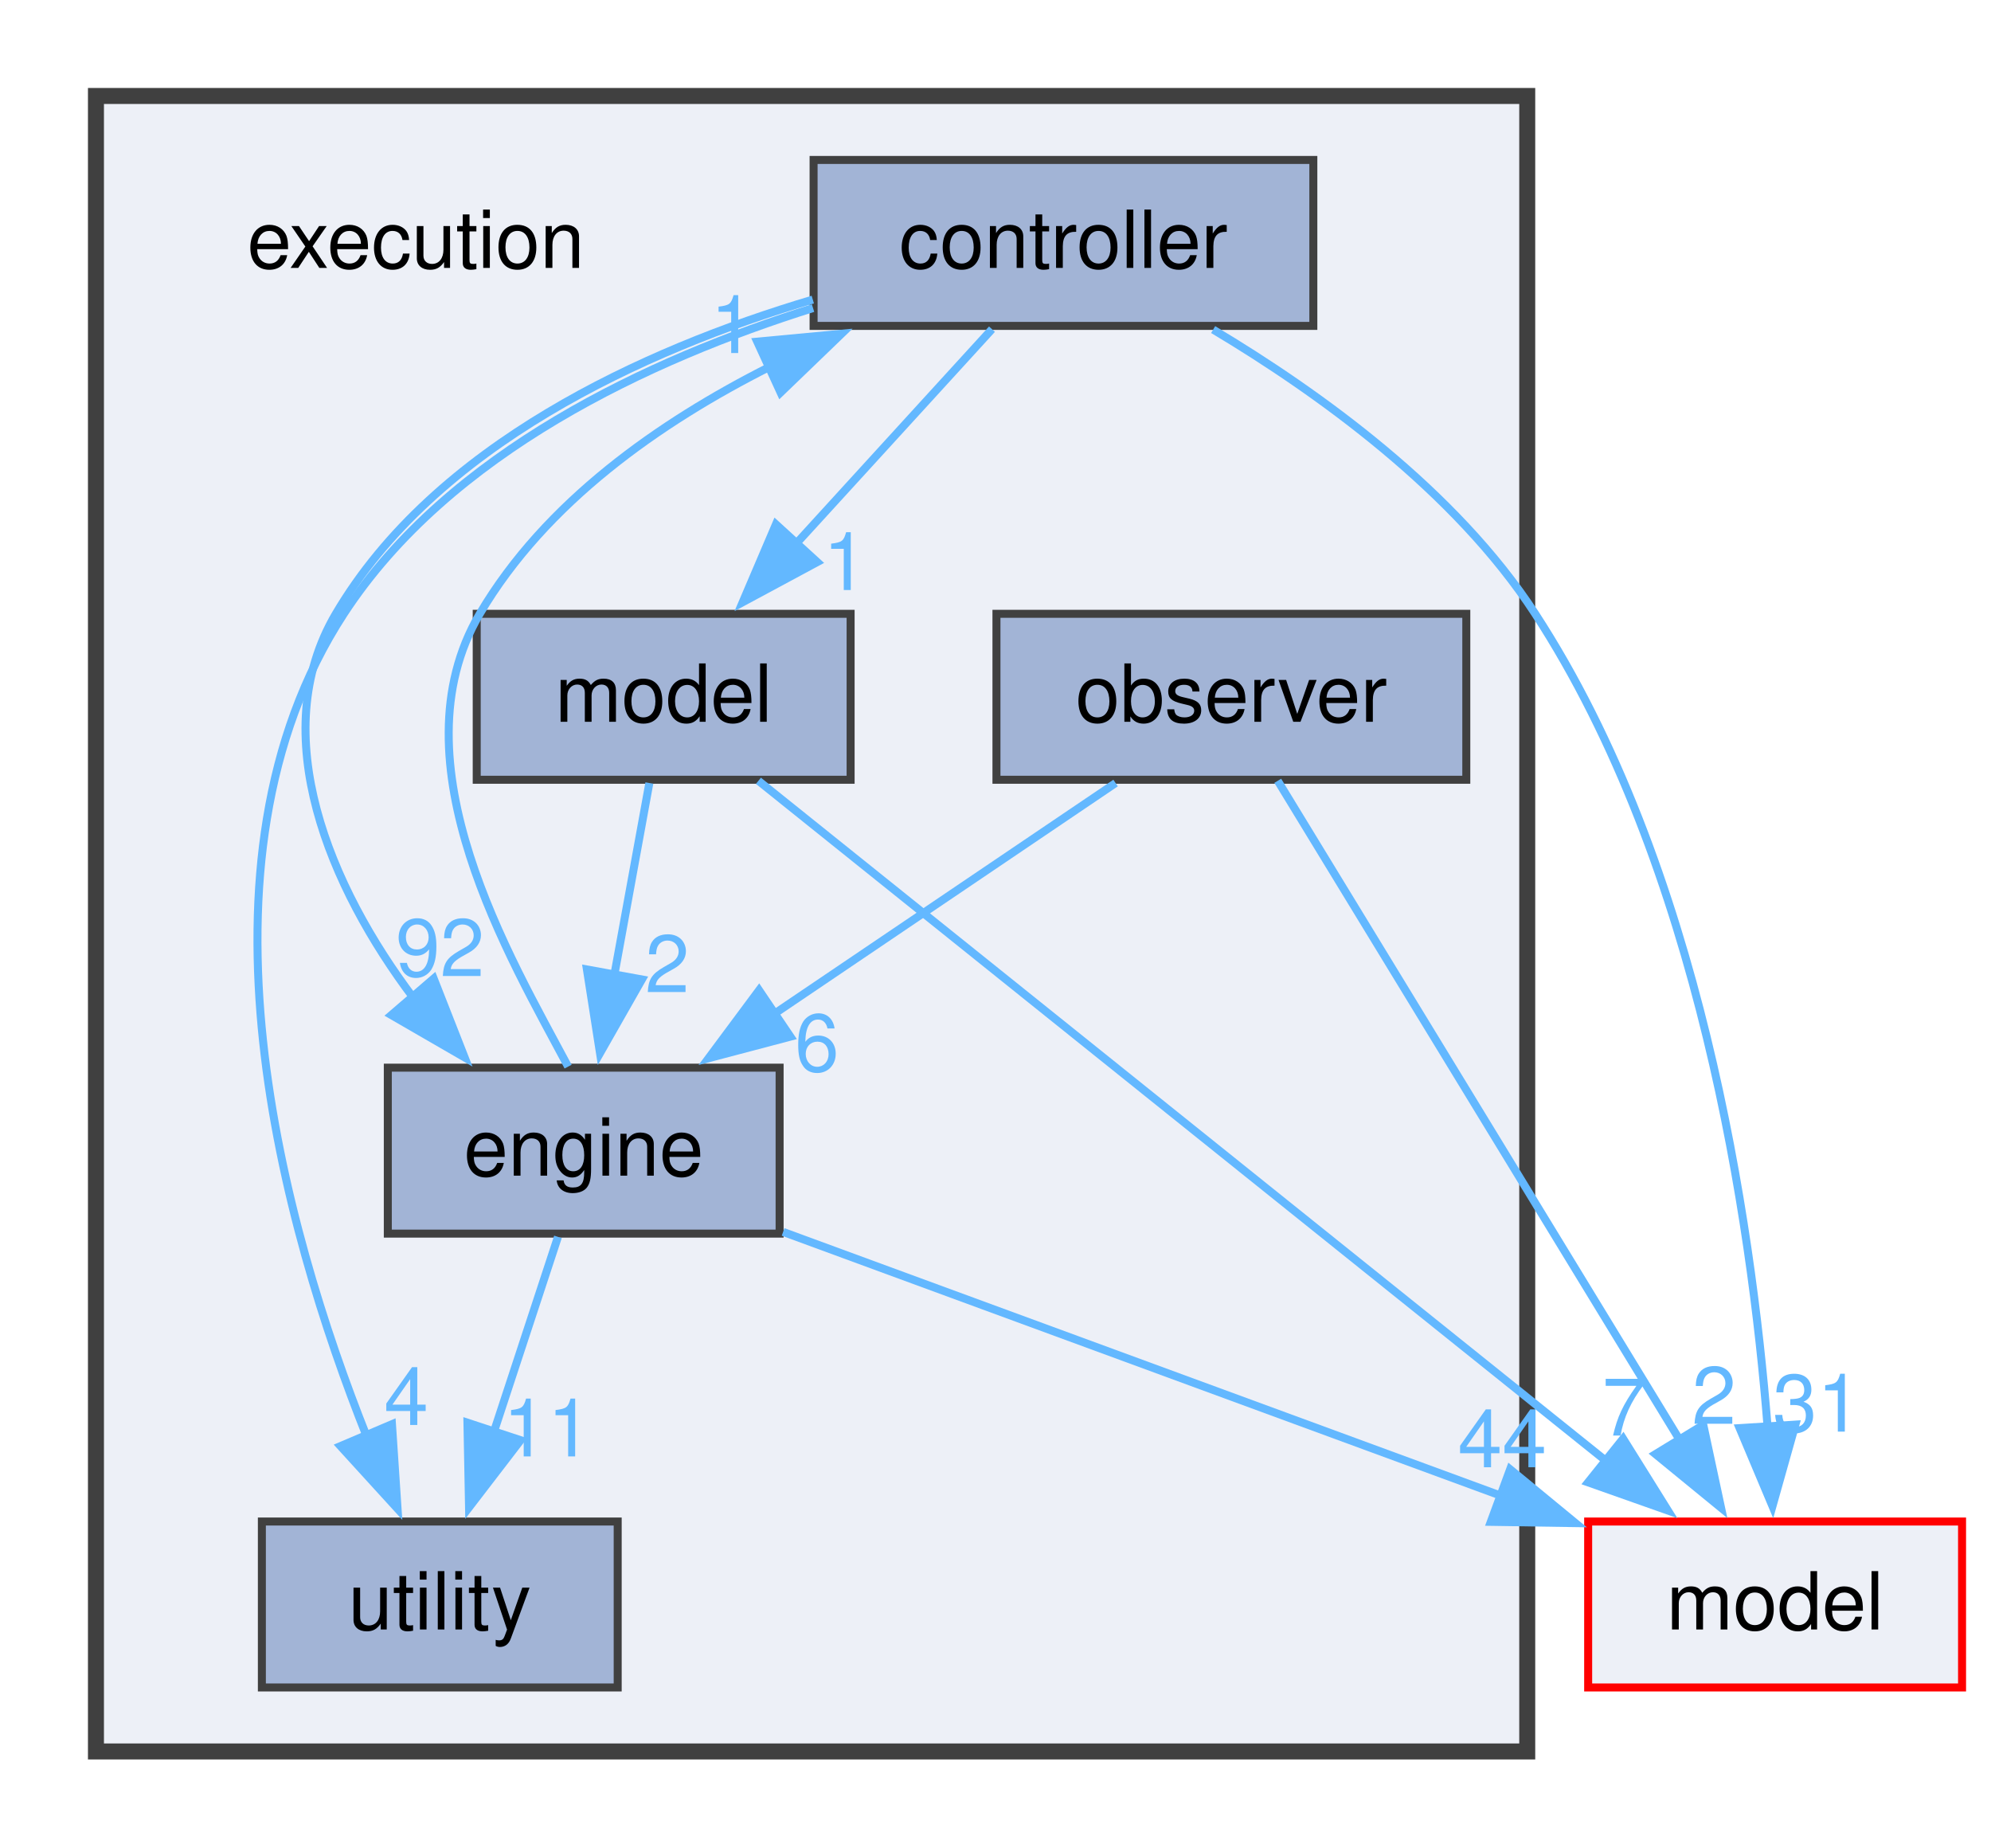
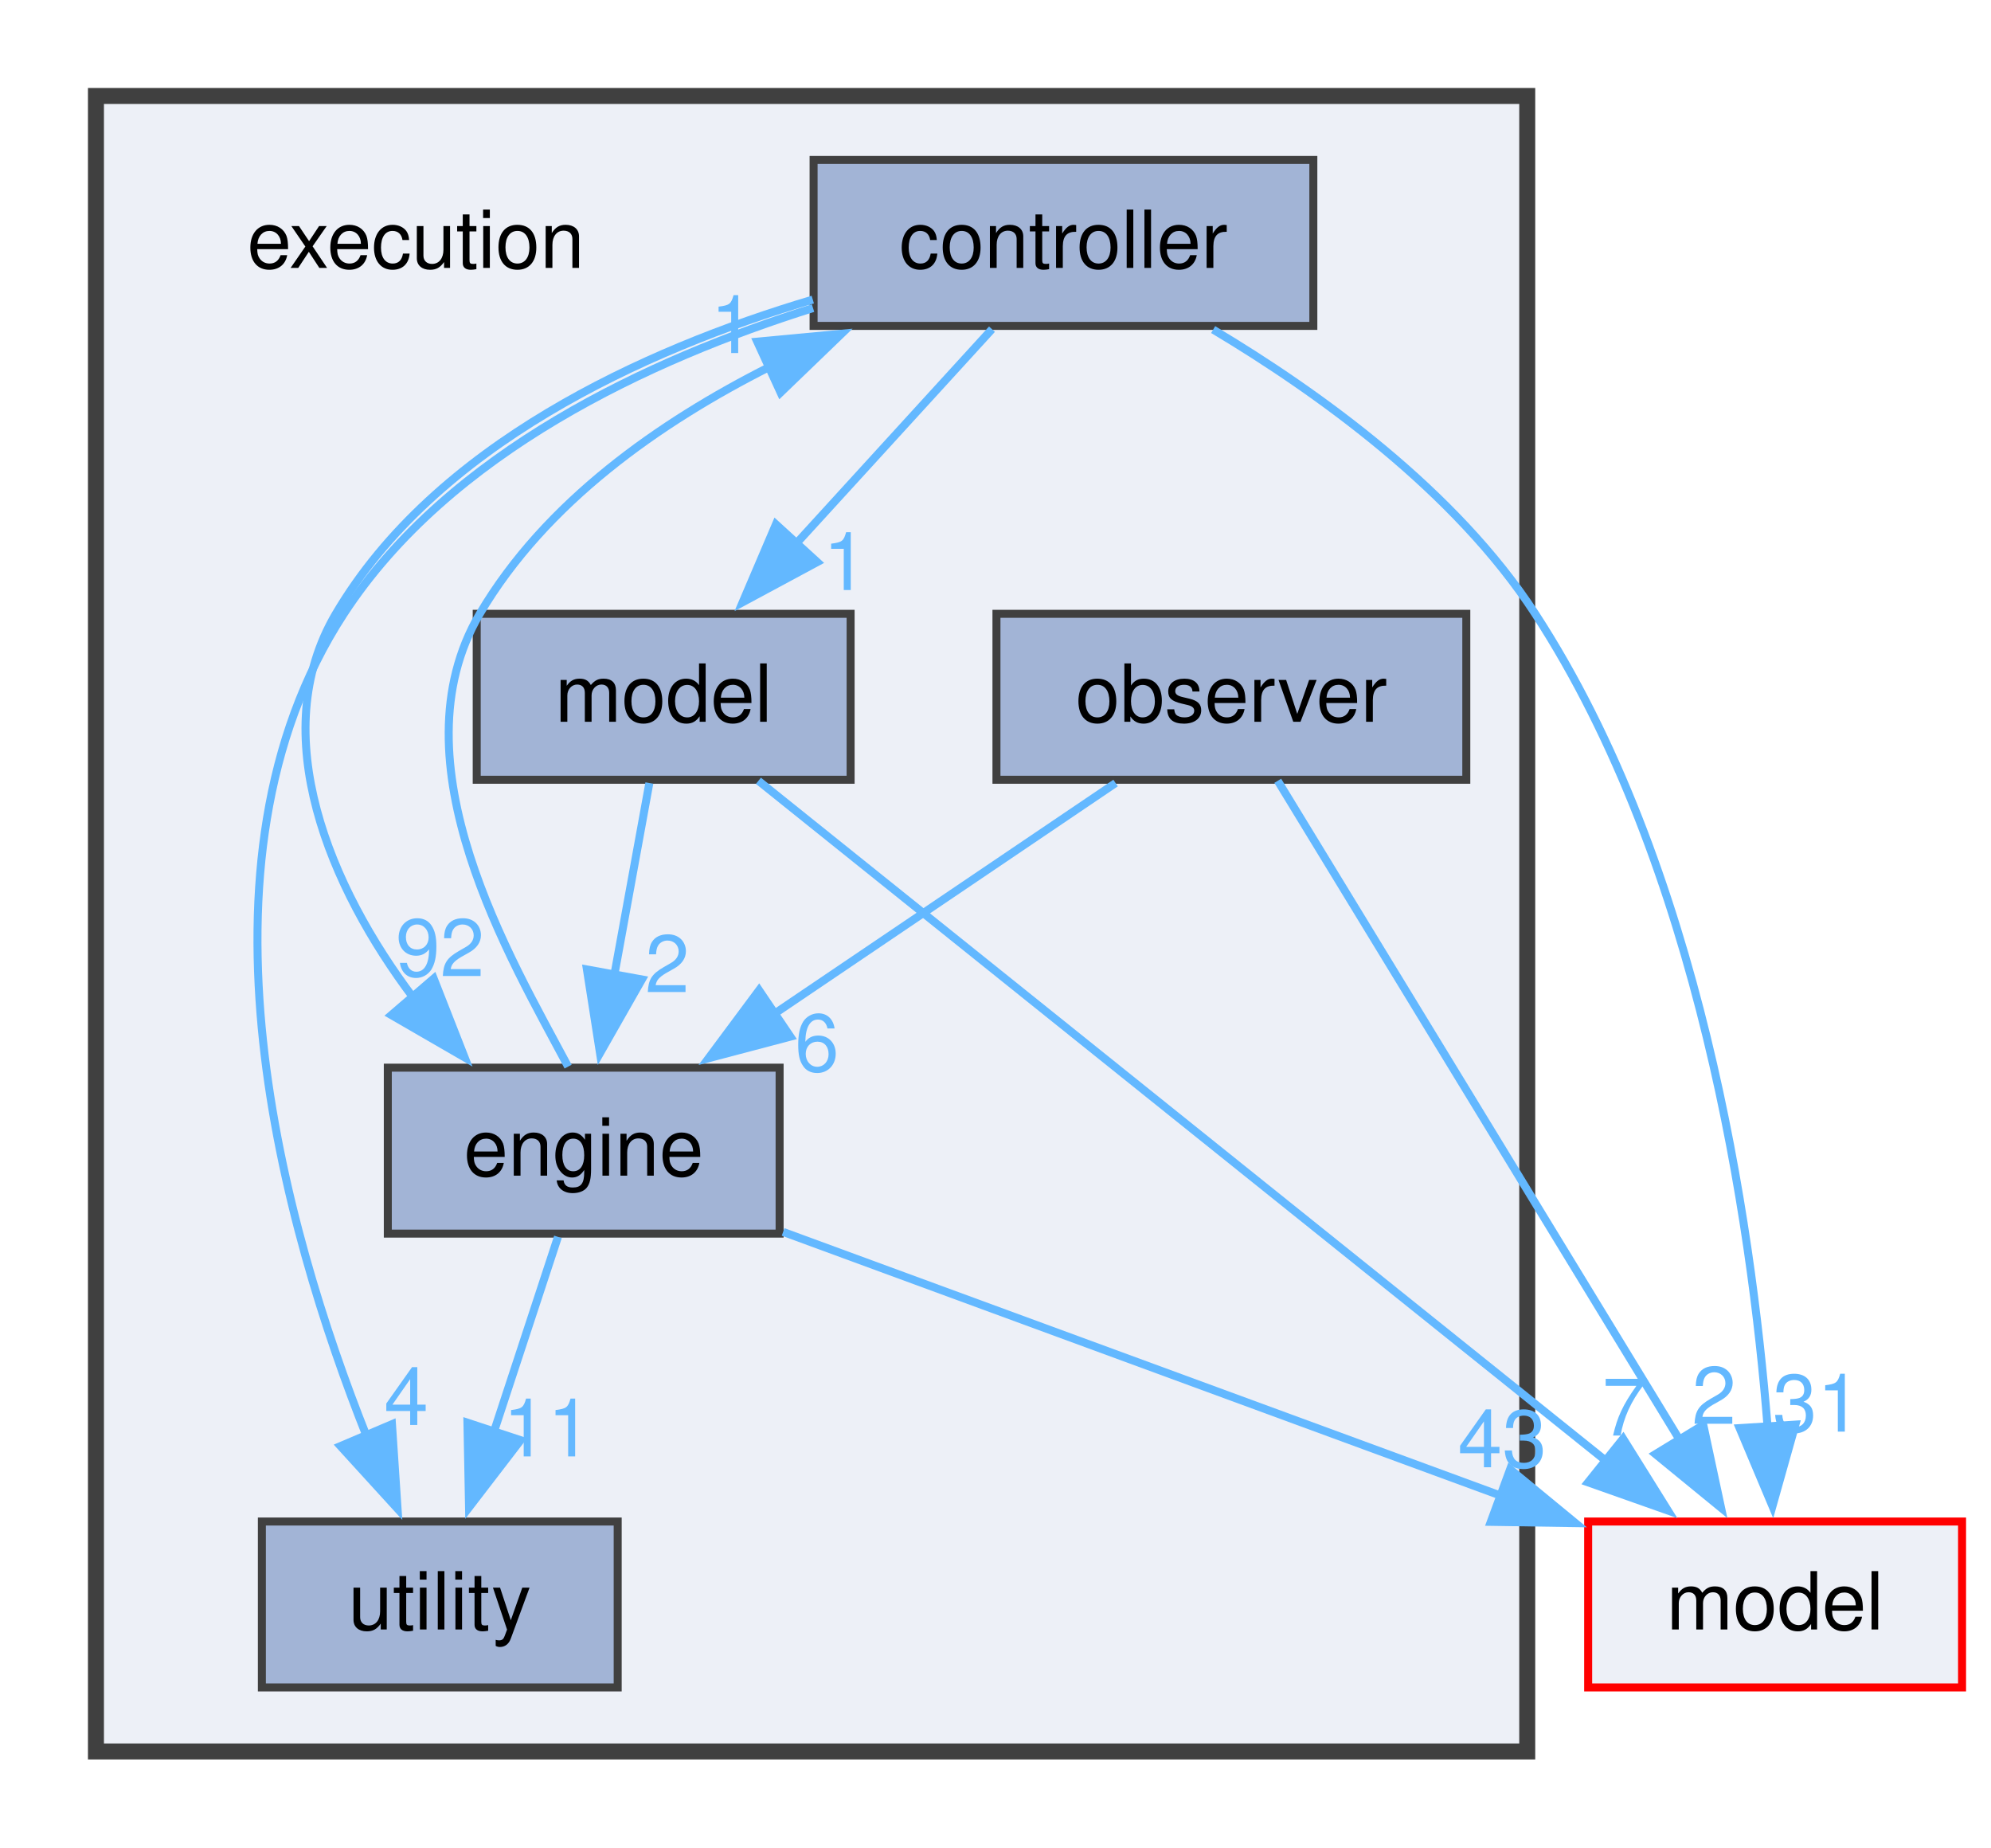
<svg xmlns="http://www.w3.org/2000/svg" xmlns:xlink="http://www.w3.org/1999/xlink" width="249pt" height="231pt" viewBox="0.00 0.00 249.00 231.00">
  <g id="graph0" class="graph" transform="scale(1 1) rotate(0) translate(4 227)">
    <g id="clust1" class="cluster">
      <g id="a_clust1">
        <a xlink:href="dir_5492fae2ae9e8e8e3b45371f34937227.html" target="_top">
          <polygon fill="#edf0f7" stroke="#404040" stroke-width="2" points="8,-8 8,-215 187,-215 187,-8 8,-8" />
        </a>
      </g>
    </g>
    <g id="node1" class="node">
      <text xml:space="preserve" text-anchor="middle" x="48" y="-193.5" font-family="Helvetica,sans-Serif" font-size="10.00">execution</text>
    </g>
    <g id="node2" class="node">
      <g id="a_node2">
        <a xlink:href="dir_f6068031c8ed86da3580f80ca3a17e26.html" target="_top" xlink:title="controller">
          <polygon fill="#a2b4d6" stroke="#404040" points="160.25,-207 97.75,-207 97.75,-186.25 160.25,-186.25 160.25,-207" />
          <text xml:space="preserve" text-anchor="middle" x="129" y="-193.5" font-family="Helvetica,sans-Serif" font-size="10.00">controller</text>
        </a>
      </g>
    </g>
    <g id="node3" class="node">
      <g id="a_node3">
        <a xlink:href="dir_11b717f8bbe9adcce5d847a0cd87900f.html" target="_top" xlink:title="engine">
          <polygon fill="#a2b4d6" stroke="#404040" points="93.5,-93.5 44.5,-93.5 44.5,-72.75 93.5,-72.75 93.5,-93.5" />
          <text xml:space="preserve" text-anchor="middle" x="69" y="-80" font-family="Helvetica,sans-Serif" font-size="10.00">engine</text>
        </a>
      </g>
    </g>
    <g id="edge1" class="edge">
      <g id="a_edge1">
        <a xlink:href="dir_000008_000017.html" target="_top">
          <path fill="none" stroke="#63b8ff" d="M97.65,-189.54C76.42,-183.24 50.39,-171.27 38,-150.25 29.11,-135.18 37.29,-116.03 47.71,-102.22" />
          <polygon fill="#63b8ff" stroke="#63b8ff" points="50.24,-104.64 54.11,-94.78 44.94,-100.08 50.24,-104.64" />
        </a>
      </g>
      <g id="a_edge1-headlabel">
        <a xlink:href="dir_000008_000017.html" target="_top" xlink:title="92">
          <text xml:space="preserve" text-anchor="middle" x="51.04" y="-104.95" font-family="Helvetica,sans-Serif" font-size="10.00" fill="#63b8ff">92</text>
        </a>
      </g>
    </g>
    <g id="node4" class="node">
      <g id="a_node4">
        <a xlink:href="dir_ac0f4f38d1a2e6e39b84bc916960c435.html" target="_top" xlink:title="model">
          <polygon fill="#a2b4d6" stroke="#404040" points="102.38,-150.25 55.62,-150.25 55.62,-129.5 102.38,-129.5 102.38,-150.25" />
          <text xml:space="preserve" text-anchor="middle" x="79" y="-136.75" font-family="Helvetica,sans-Serif" font-size="10.00">model</text>
        </a>
      </g>
    </g>
    <g id="edge4" class="edge">
      <g id="a_edge4">
        <a xlink:href="dir_000008_000031.html" target="_top">
          <path fill="none" stroke="#63b8ff" d="M120.06,-185.84C113.24,-178.36 103.64,-167.86 95.44,-158.88" />
          <polygon fill="#63b8ff" stroke="#63b8ff" points="98.21,-156.72 88.88,-151.7 93.04,-161.44 98.21,-156.72" />
        </a>
      </g>
      <g id="a_edge4-headlabel">
        <a xlink:href="dir_000008_000031.html" target="_top" xlink:title="1">
          <text xml:space="preserve" text-anchor="middle" x="101.71" y="-153.22" font-family="Helvetica,sans-Serif" font-size="10.00" fill="#63b8ff">1</text>
        </a>
      </g>
    </g>
    <g id="node6" class="node">
      <g id="a_node6">
        <a xlink:href="dir_6e332d3e931a265118348dad6ed62968.html" target="_top" xlink:title="utility">
          <polygon fill="#a2b4d6" stroke="#404040" points="73.25,-36.75 28.75,-36.75 28.75,-16 73.25,-16 73.25,-36.75" />
          <text xml:space="preserve" text-anchor="middle" x="51" y="-23.25" font-family="Helvetica,sans-Serif" font-size="10.00">utility</text>
        </a>
      </g>
    </g>
    <g id="edge3" class="edge">
      <g id="a_edge3">
        <a xlink:href="dir_000008_000047.html" target="_top">
          <path fill="none" stroke="#63b8ff" d="M97.68,-188.48C77.32,-182.08 52.2,-170.47 39,-150.25 18.58,-118.97 31.53,-73.32 41.87,-47.37" />
          <polygon fill="#63b8ff" stroke="#63b8ff" points="45.02,-48.92 45.72,-38.35 38.58,-46.18 45.02,-48.92" />
        </a>
      </g>
      <g id="a_edge3-headlabel">
        <a xlink:href="dir_000008_000047.html" target="_top" xlink:title="4">
          <text xml:space="preserve" text-anchor="middle" x="46.81" y="-48.82" font-family="Helvetica,sans-Serif" font-size="10.00" fill="#63b8ff">4</text>
        </a>
      </g>
    </g>
    <g id="node7" class="node">
      <g id="a_node7">
        <a xlink:href="dir_3f14f6767c31cb4a1d22c13c18cc6fc3.html" target="_top" xlink:title="model">
          <polygon fill="#edf0f7" stroke="red" points="241.38,-36.75 194.62,-36.75 194.62,-16 241.38,-16 241.38,-36.75" />
          <text xml:space="preserve" text-anchor="middle" x="218" y="-23.25" font-family="Helvetica,sans-Serif" font-size="10.00">model</text>
        </a>
      </g>
    </g>
    <g id="edge2" class="edge">
      <g id="a_edge2">
        <a xlink:href="dir_000008_000032.html" target="_top">
          <path fill="none" stroke="#63b8ff" d="M147.72,-185.79C160.93,-177.9 177.99,-165.63 188,-150.25 208.51,-118.77 215,-74.48 217.06,-48.57" />
          <polygon fill="#63b8ff" stroke="#63b8ff" points="220.54,-48.87 217.67,-38.67 213.56,-48.43 220.54,-48.87" />
        </a>
      </g>
      <g id="a_edge2-headlabel">
        <a xlink:href="dir_000008_000032.html" target="_top" xlink:title="31">
          <text xml:space="preserve" text-anchor="middle" x="223.25" y="-47.99" font-family="Helvetica,sans-Serif" font-size="10.00" fill="#63b8ff">31</text>
        </a>
      </g>
    </g>
    <g id="edge7" class="edge">
      <g id="a_edge7">
        <a xlink:href="dir_000017_000008.html" target="_top">
          <path fill="none" stroke="#63b8ff" d="M67.05,-93.63C59.97,-106.98 45.06,-131.7 56,-150.25 64.23,-164.21 78.47,-174.18 92.27,-181.14" />
          <polygon fill="#63b8ff" stroke="#63b8ff" points="90.7,-184.28 101.25,-185.27 93.62,-177.92 90.7,-184.28" />
        </a>
      </g>
      <g id="a_edge7-headlabel">
        <a xlink:href="dir_000017_000008.html" target="_top" xlink:title="1">
          <text xml:space="preserve" text-anchor="middle" x="87.63" y="-182.86" font-family="Helvetica,sans-Serif" font-size="10.00" fill="#63b8ff">1</text>
        </a>
      </g>
    </g>
    <g id="edge6" class="edge">
      <g id="a_edge6">
        <a xlink:href="dir_000017_000047.html" target="_top">
          <path fill="none" stroke="#63b8ff" d="M65.78,-72.34C63.56,-65.56 60.51,-56.3 57.76,-47.94" />
          <polygon fill="#63b8ff" stroke="#63b8ff" points="61.11,-46.92 54.66,-38.52 54.46,-49.11 61.11,-46.92" />
        </a>
      </g>
      <g id="a_edge6-headlabel">
        <a xlink:href="dir_000017_000047.html" target="_top" xlink:title="11">
          <text xml:space="preserve" text-anchor="middle" x="64.46" y="-44.89" font-family="Helvetica,sans-Serif" font-size="10.00" fill="#63b8ff">11</text>
        </a>
      </g>
    </g>
    <g id="edge5" class="edge">
      <g id="a_edge5">
        <a xlink:href="dir_000017_000032.html" target="_top">
          <path fill="none" stroke="#63b8ff" d="M93.94,-72.96C118.55,-63.92 156.37,-50.02 183.78,-39.95" />
          <polygon fill="#63b8ff" stroke="#63b8ff" points="184.86,-43.28 193.04,-36.55 182.44,-36.71 184.86,-43.28" />
        </a>
      </g>
      <g id="a_edge5-headlabel">
-         <a xlink:href="dir_000017_000032.html" target="_top" xlink:title="44">
-           <text xml:space="preserve" text-anchor="middle" x="183.88" y="-43.54" font-family="Helvetica,sans-Serif" font-size="10.00" fill="#63b8ff">44</text>
+         <a xlink:href="dir_000017_000032.html" target="_top" xlink:title="43">
+           <text xml:space="preserve" text-anchor="middle" x="183.88" y="-43.54" font-family="Helvetica,sans-Serif" font-size="10.00" fill="#63b8ff">43</text>
        </a>
      </g>
    </g>
    <g id="edge8" class="edge">
      <g id="a_edge8">
        <a xlink:href="dir_000031_000017.html" target="_top">
          <path fill="none" stroke="#63b8ff" d="M77.21,-129.09C75.99,-122.39 74.32,-113.26 72.81,-104.98" />
          <polygon fill="#63b8ff" stroke="#63b8ff" points="76.28,-104.53 71.04,-95.32 69.4,-105.78 76.28,-104.53" />
        </a>
      </g>
      <g id="a_edge8-headlabel">
        <a xlink:href="dir_000031_000017.html" target="_top" xlink:title="2">
          <text xml:space="preserve" text-anchor="middle" x="79.45" y="-102.94" font-family="Helvetica,sans-Serif" font-size="10.00" fill="#63b8ff">2</text>
        </a>
      </g>
    </g>
    <g id="edge9" class="edge">
      <g id="a_edge9">
        <a xlink:href="dir_000031_000032.html" target="_top">
          <path fill="none" stroke="#63b8ff" d="M90.85,-129.37C114.43,-110.46 167.49,-67.89 197.07,-44.16" />
          <polygon fill="#63b8ff" stroke="#63b8ff" points="198.99,-47.11 204.6,-38.12 194.61,-41.65 198.99,-47.11" />
        </a>
      </g>
      <g id="a_edge9-headlabel">
        <a xlink:href="dir_000031_000032.html" target="_top" xlink:title="7">
          <text xml:space="preserve" text-anchor="middle" x="199.14" y="-47.5" font-family="Helvetica,sans-Serif" font-size="10.00" fill="#63b8ff">7</text>
        </a>
      </g>
    </g>
    <g id="node5" class="node">
      <g id="a_node5">
        <a xlink:href="dir_468b2b56be3b0de99aff31f73a9ac3e1.html" target="_top" xlink:title="observer">
          <polygon fill="#a2b4d6" stroke="#404040" points="179.38,-150.25 120.62,-150.25 120.62,-129.5 179.38,-129.5 179.38,-150.25" />
          <text xml:space="preserve" text-anchor="middle" x="150" y="-136.75" font-family="Helvetica,sans-Serif" font-size="10.00">observer</text>
        </a>
      </g>
    </g>
    <g id="edge10" class="edge">
      <g id="a_edge10">
        <a xlink:href="dir_000035_000017.html" target="_top">
          <path fill="none" stroke="#63b8ff" d="M135.52,-129.09C123.65,-121.07 106.63,-109.56 92.77,-100.19" />
          <polygon fill="#63b8ff" stroke="#63b8ff" points="94.85,-97.38 84.61,-94.68 90.93,-103.18 94.85,-97.38" />
        </a>
      </g>
      <g id="a_edge10-headlabel">
        <a xlink:href="dir_000035_000017.html" target="_top" xlink:title="6">
          <text xml:space="preserve" text-anchor="middle" x="98.17" y="-93.06" font-family="Helvetica,sans-Serif" font-size="10.00" fill="#63b8ff">6</text>
        </a>
      </g>
    </g>
    <g id="edge11" class="edge">
      <g id="a_edge11">
        <a xlink:href="dir_000035_000032.html" target="_top">
          <path fill="none" stroke="#63b8ff" d="M155.8,-129.37C166.93,-111.11 191.51,-70.81 206.22,-46.7" />
          <polygon fill="#63b8ff" stroke="#63b8ff" points="209.02,-48.83 211.24,-38.47 203.04,-45.18 209.02,-48.83" />
        </a>
      </g>
      <g id="a_edge11-headlabel">
        <a xlink:href="dir_000035_000032.html" target="_top" xlink:title="2">
          <text xml:space="preserve" text-anchor="middle" x="210.36" y="-48.96" font-family="Helvetica,sans-Serif" font-size="10.00" fill="#63b8ff">2</text>
        </a>
      </g>
    </g>
  </g>
</svg>
